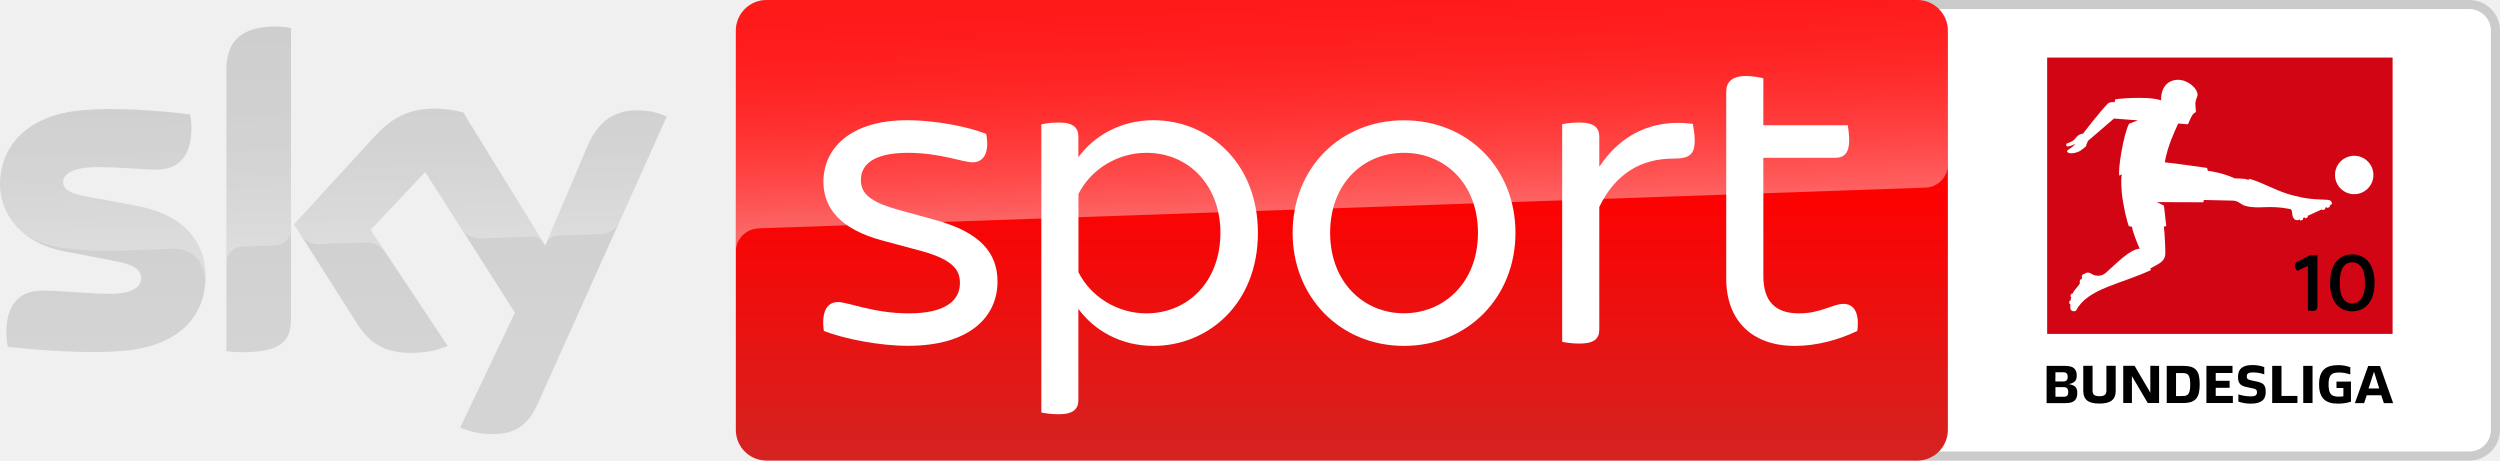
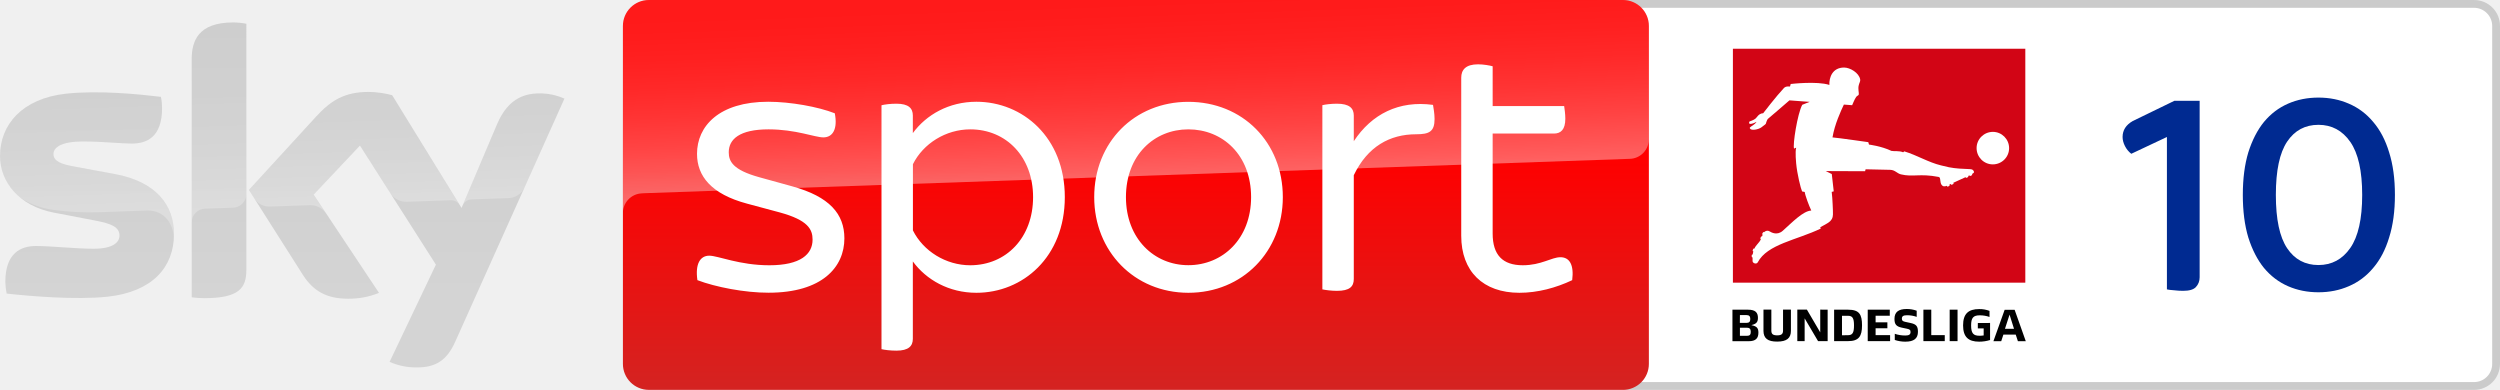
- <svg xmlns="http://www.w3.org/2000/svg" width="800" height="147.38" version="1.1">
-   <g>
-     <path d="m790.18 0h-177.77c-5.424 0-9.816 4.392-9.816 9.816v127.75c0 5.424 4.392 9.816 9.816 9.816h177.77c5.424 0 9.816-4.392 9.816-9.816v-127.75c0.029-5.424-4.363-9.816-9.816-9.816m0 2.948c3.803 0 6.868 3.095 6.868 6.868v127.75a6.856 6.856 0 0 1-6.868 6.868h-177.77c-3.773 0-6.868-3.066-6.868-6.868v-127.75c0-3.773 3.095-6.868 6.868-6.868h177.77" fill="#cbcbcb" />
-     <path d="m790.18 2.948c3.803 0 6.868 3.095 6.868 6.868v127.75a6.856 6.856 0 0 1-6.868 6.868h-177.77c-3.773 0-6.868-3.066-6.868-6.868v-127.75c0-3.773 3.095-6.868 6.868-6.868h177.77" fill="#fff" />
-     <path d="m642.89 6.131h134.83v135.09h-134.83z" fill="#fff" />
-     <path d="m664.73 125.75c0 2.122-1.002 3.242-3.655 3.242h-6.161v-11.909h5.925c2.771 0 3.714 1.091 3.714 3.095 0 1.533-0.59 2.24-2.211 2.653l-0.295 0.088 0.265 0.059c1.828 0.413 2.417 1.091 2.417 2.771zm-7.016-3.685h2.506c1.002 0 1.444-0.442 1.444-1.444 0-1.032-0.413-1.503-1.444-1.503h-2.476zm4.127 3.39c0-1.091-0.442-1.562-1.444-1.562h-2.653v3.066h2.653c1.061 0 1.444-0.442 1.444-1.503zm4.805-0.354v-8.047h2.977v7.929c0 1.297 0.59 1.798 2.211 1.798 1.592 0 2.211-0.501 2.211-1.798v-7.929h2.977v8.018c0 2.8-1.621 4.068-5.158 4.068-3.596 0.029-5.188-1.238-5.217-4.038zm24.259-8.018v11.879h-3.626l-5.07-8.607v8.607h-2.771v-11.909h3.626l5.04 8.607v-8.607zm2.447 0h5.306c4.156 0 5.247 1.71 5.247 5.925 0 4.127-1.208 5.954-5.247 5.954h-5.306zm5.217 9.639c1.739 0 2.299-0.914 2.299-3.685 0-2.771-0.56-3.655-2.299-3.655h-2.24v7.369zm7.517-9.639h8.312v2.27h-5.365v2.506h4.451v2.24h-4.451v2.594h5.483v2.27h-8.46v-11.879zm10.199 11.437v-2.329c1.268 0.442 2.623 0.648 3.979 0.648s1.975-0.354 1.975-1.297c0-0.796-0.265-1.032-1.356-1.268l-1.975-0.413c-2.063-0.442-2.741-1.268-2.741-3.301 0-2.594 1.533-3.744 4.628-3.744 1.297 0 2.564 0.206 3.773 0.648v2.329c-1.15-0.413-2.388-0.619-3.626-0.619-1.474 0-1.975 0.383-1.975 1.297 0 0.766 0.354 1.002 1.297 1.208l1.916 0.413c2.24 0.472 2.859 1.238 2.859 3.36 0 2.535-1.562 3.714-4.775 3.714-1.327 0-2.682-0.206-3.979-0.648zm10.818-11.437h2.977v9.609h5.099v2.27h-8.077zm9.934 0h2.977v11.879h-2.977zm15.269 5.011v6.455c-1.327 0.413-2.712 0.619-4.127 0.619-4.127 0-6.072-1.828-6.072-6.161s1.946-6.161 6.072-6.161c1.327-0.029 2.653 0.206 3.92 0.678v2.299c-1.179-0.413-2.417-0.619-3.685-0.619-2.506 0-3.272 1.002-3.272 3.832 0 2.948 0.825 3.891 3.183 3.891 0.531 0 1.032-0.029 1.562-0.118v-2.653h-2.211v-2.034zm9.698 4.392h-4.657l-0.825 2.506h-2.948l4.245-11.879h3.773l4.215 11.879h-2.977zm-2.329-7.546-1.739 5.365h3.419z" />
-     <path d="m655.09 18.423h110.54v88.43h-110.54z" fill="#d20515" />
-     <path d="m746.23 64.996c0.059 0.206-0.147 0.383-0.531 0.648l-0.236 0.147 0.088 0.147c0.059 0.118-0.029 0.265-0.206 0.354l-0.354 0.177c-0.177 0.088-0.354 0.059-0.413-0.029l-0.088-0.147-0.472 0.236 0.059 0.147c0.059 0.118-0.059 0.265-0.206 0.324l-0.354 0.177c-0.177 0.088-0.354 0.059-0.413-0.059l-0.059-0.147c-1.415 0.678-3.007 1.385-4.628 2.122l0.088 0.206c0.059 0.118-0.059 0.265-0.206 0.324l-0.383 0.177c-0.177 0.088-0.354 0.059-0.383-0.059l-0.088-0.206-0.531 0.265 0.088 0.206c0.059 0.118-0.059 0.265-0.206 0.324l-0.354 0.177c-0.177 0.088-0.354 0.059-0.413-0.059l-0.088-0.206c-0.737 0.295-1.562 0.442-2.152-0.678-0.265-0.501-0.265-1.68-0.472-2.299-0.088-0.206-0.265-0.354-0.472-0.383-7.192-1.385-9.639 0.147-14.267-0.973-1.444-0.354-2.24-1.68-4.038-1.71l-9.285-0.206-0.206 0.737-14.856-0.059 2.27 1.12 0.737 6.544s-0.59 0.177-0.766 0.206c0.147 1.297 0.295 3.066 0.354 4.657 0.059 1.444 0.147 2.918 0.118 3.861 0 0.619-0.147 1.238-0.442 1.769-0.295 0.472-0.648 0.884-1.12 1.208-0.147 0.088-0.707 0.501-1.385 0.855-0.648 0.383-1.474 0.796-1.857 1.002 0.059 0.177 0.118 0.354 0.206 0.501-9.02 4.363-20.221 5.866-23.847 12.793-0.442 0.796-1.887 0.383-1.946-0.472v-1.415h-0.118c-0.118 0-0.206-0.147-0.206-0.354v-0.413c0-0.177 0.118-0.324 0.236-0.324h0.147c0.059-0.413 0.118-0.796 0.236-1.179l-0.147-0.059c-0.118-0.029-0.147-0.206-0.088-0.383l0.147-0.383c0.059-0.177 0.206-0.295 0.324-0.265l0.147 0.059c0.648-1.503 1.887-2.181 2.476-3.596l-0.088-0.029c-0.118-0.029-0.147-0.206-0.088-0.383l0.147-0.383c0.059-0.177 0.206-0.295 0.324-0.236l0.088 0.029c0.088-0.206 0.177-0.442 0.295-0.648l-0.118-0.088c-0.118-0.059-0.118-0.236 0-0.413l0.206-0.354c0.088-0.147 0.265-0.236 0.354-0.177l0.059 0.029h0.059c0.029 0 0.029 0 0.059-0.029l0.177-0.177c0.56-0.413 1.326-0.442 1.916-0.029 0.56 0.354 2.8 1.621 4.923-0.324 3.537-3.154 7.635-7.458 10.73-7.605-0.855-1.798-2.299-5.601-2.476-7.016l-1.002-0.206c-0.531-1.179-1.857-6.544-2.24-10.612 0 0-0.442-4.363 0-5.895-0.236-0.029-0.678 0.324-0.796 0.324-0.56-1.385 1.268-13.147 3.095-16.566l2.8-1.12c-0.295-0.029-2.299-0.118-7.635-0.56-2.977 2.653-6.426 5.483-8.165 7.016-0.295 0.206-0.796 1.887-0.796 1.887s-0.855 0.766-1.68 1.327c-1.061 0.766-3.714 1.327-4.274 0.442-0.118-0.206-0.118-0.324 0-0.442 0.413-0.442 1.946-1.15 2.476-2.122-0.855 0.442-1.769 0.855-2.506 0.796-0.324 0-0.472-0.796-0.059-0.943 1.12-0.472 2.004-0.678 2.653-1.592s1.415-1.474 2.417-1.503c0 0 4.952-6.455 7.841-9.521 0.796-0.855 2.299-0.56 2.299-0.56l0.265-0.973s9.963-1.179 14.62 0.354c-0.118-2.83 1.15-6.573 5.571-6.573 2.27 0 5.601 2.004 6.072 4.451 0.147 0.737-0.295 1.238-0.531 2.211-0.383 1.444 0.147 3.036 0 3.537-0.118 0.413-0.59 0.383-1.002 0.943-0.354 0.56-0.648 1.12-0.914 1.739l-0.59 1.356-3.124-0.236c-1.15 2.447-3.478 7.458-4.304 12.41 2.447 0.206 13.53 1.798 13.53 1.798l0.265 0.914s4.657 0.56 8.489 2.388c0.855 0.206 3.007-0.118 4.421 0.531 0.088-0.059 0.324-0.295 0.442-0.354 4.982 1.533 9.108 4.156 13.884 5.306l3.007 0.707c1.268 0.236 2.564 0.413 3.861 0.501 1.533 0.118 2.388 0.088 3.508 0.177 0.796 0.059 1.769-0.088 2.093 1.091m7.133-15.151c-3.39 0-6.161 2.741-6.161 6.131s2.741 6.161 6.131 6.161 6.161-2.741 6.161-6.131c0-3.419-2.771-6.161-6.131-6.161z" fill="#fff" />
-   </g>
-   <linearGradient id="A" x1="1456.7" x2="1456.7" y2="500" gradientTransform="scale(.29477)" gradientUnits="userSpaceOnUse">
+ <svg xmlns="http://www.w3.org/2000/svg" width="800" height="124.76" version="1.1">
+   <linearGradient id="A" x1="1456.7" x2="1456.7" y2="500" gradientTransform="matrix(.24952 0 0 .24952 .0072311 .00062541)" gradientUnits="userSpaceOnUse">
    <stop stop-color="red" offset=".4" />
    <stop stop-color="#d42321" offset="1" />
  </linearGradient>
-   <path d="m245.28 0h368.22c5.424 0 9.816 4.392 9.816 9.816v127.75c0 5.424-4.392 9.816-9.816 9.816h-368.22c-5.424 0-9.816-4.392-9.816-9.816v-127.75c0-5.424 4.392-9.816 9.816-9.816z" fill="url(#A)" />
-   <linearGradient id="B" x1="1459.5" x2="1450.8" y1="233.73" y2="-15.325" gradientTransform="scale(.29477)" gradientUnits="userSpaceOnUse">
+   <linearGradient id="B" x1="1459.5" x2="1450.8" y1="233.73" y2="-15.325" gradientTransform="matrix(.24952 0 0 .24952 .0072311 .00062541)" gradientUnits="userSpaceOnUse">
    <stop stop-color="#fff" offset="0" />
    <stop stop-color="#fff" stop-opacity=".835" offset=".12" />
    <stop stop-color="#fff" stop-opacity=".658" offset=".269" />
    <stop stop-color="#fff" stop-opacity=".511" offset=".42" />
    <stop stop-color="#fff" stop-opacity=".397" offset=".568" />
    <stop stop-color="#fff" stop-opacity=".315" offset=".716" />
    <stop stop-color="#fff" stop-opacity=".266" offset=".86" />
    <stop stop-color="#fff" stop-opacity=".25" offset="1" />
  </linearGradient>
-   <path d="m242.53 73.102 0.943-0.059 372.5-12.999c4.097-0.029 7.369-3.39 7.34-7.458v-42.771c0-5.424-4.392-9.816-9.816-9.816h-368.22c-5.424 0-9.816 4.392-9.816 9.816v70.951c-0.118-4.038 3.036-7.458 7.074-7.664z" fill="url(#B)" opacity=".4" />
-   <linearGradient id="C" x1="361.92" x2="361.92" y1="28.806" y2="471.22" gradientTransform="scale(.29477)" gradientUnits="userSpaceOnUse">
+   <linearGradient id="C" x1="361.92" x2="361.92" y1="28.806" y2="471.22" gradientTransform="matrix(.24952 0 0 .24952 .0072311 .00062541)" gradientUnits="userSpaceOnUse">
    <stop stop-color="#cbcbcb" offset="0" />
    <stop stop-color="#d4d4d4" offset=".8" />
  </linearGradient>
-   <path d="m147.27 136.8c3.095 1.356 6.426 2.093 9.786 2.093 7.693 0.177 11.909-2.771 15.004-9.668l41.297-91.938c-2.682-1.208-5.601-1.887-8.548-1.975-5.335-0.118-12.469 0.973-16.979 11.82l-13.353 31.481-26.234-42.623c-2.889-0.766-5.866-1.179-8.843-1.238-9.285 0-14.444 3.39-19.808 9.226l-25.497 27.826 20.486 32.248c3.803 5.866 8.784 8.873 16.89 8.873 4.038 0.059 8.047-0.678 11.791-2.211l-24.702-37.141 17.509-18.541 28.71 45.011zm-54.149-34.753c0 6.78-2.653 10.671-15.917 10.671-1.592 0-3.183-0.118-4.746-0.324v-89.934c0-6.839 2.329-13.972 15.682-13.972 1.68 0 3.36 0.177 4.982 0.501zm-27.354-13.589c0 12.675-8.283 21.872-25.085 23.699-12.174 1.297-29.801-0.236-38.172-1.179-0.295-1.444-0.472-2.918-0.501-4.421 0-11.024 5.954-13.559 11.555-13.559 5.836 0 15.004 1.032 21.813 1.032 7.517 0 9.786-2.535 9.786-4.982 0-3.154-3.007-4.481-8.843-5.601l-15.976-3.066c-13.265-2.535-20.339-11.702-20.339-21.43 0-11.82 8.371-21.695 24.849-23.522 12.469-1.356 27.649 0.177 35.962 1.179 0.295 1.385 0.442 2.8 0.442 4.245 0 11.024-5.836 13.412-11.437 13.412-4.304 0-10.995-0.796-18.629-0.796-7.752 0-10.995 2.152-10.995 4.746 0 2.771 3.066 3.891 7.929 4.746l15.239 2.83c15.652 2.859 22.402 11.761 22.402 22.668z" fill="url(#C)" />
-   <linearGradient id="D" x1="365.45" x2="359.6" y1="263.25" y2="95.751" gradientTransform="scale(.29477)" gradientUnits="userSpaceOnUse">
+   <linearGradient id="D" x1="365.45" x2="359.6" y1="263.25" y2="95.751" gradientTransform="matrix(.24952 0 0 .24952 .0072311 .00062541)" gradientUnits="userSpaceOnUse">
    <stop stop-color="#fff" offset="0" />
    <stop stop-color="#fff" stop-opacity=".835" offset=".12" />
    <stop stop-color="#fff" stop-opacity=".658" offset=".269" />
    <stop stop-color="#fff" stop-opacity=".511" offset=".42" />
    <stop stop-color="#fff" stop-opacity=".397" offset=".568" />
    <stop stop-color="#fff" stop-opacity=".315" offset=".716" />
    <stop stop-color="#fff" stop-opacity=".266" offset=".86" />
    <stop stop-color="#fff" stop-opacity=".25" offset="1" />
  </linearGradient>
  <g>
-     <path d="m213.38 37.288-15.122 33.662c-1.179 2.417-3.626 3.95-6.308 3.95l-13.795 0.472c-1.503 0.088-2.83 1.091-3.36 2.506v-0.029l13.029-30.715c4.539-10.847 11.673-11.938 16.979-11.82 2.977 0.088 5.866 0.766 8.578 1.975zm-39.617 40.236-25.527-41.503c-2.889-0.766-5.866-1.179-8.843-1.238-9.285 0-14.444 3.39-19.808 9.226l-25.497 27.826 2.034 3.213c1.327 2.004 3.626 3.154 6.043 3.036l14.532-0.501a7.272 7.272 0 0 1 6.426 2.889l-4.569-6.868 17.509-18.541 11.761 18.423c1.444 1.828 3.685 2.859 6.013 2.8l16.713-0.59c1.297 0 2.535 0.707 3.213 1.828zm-85.63-69.005c-13.353 0-15.682 7.133-15.682 13.972v61.606c0-2.83 2.27-5.129 5.099-5.217l10.346-0.354c2.889 0 5.247-2.358 5.247-5.247v-64.259c-1.68-0.354-3.331-0.531-5.011-0.501zm-44.746 57.244-15.239-2.83c-4.864-0.855-7.929-1.975-7.929-4.746 0-2.594 3.242-4.746 10.995-4.746 7.635 0 14.326 0.796 18.629 0.796 5.601 0 11.437-2.388 11.437-13.412 0-1.415-0.147-2.859-0.442-4.245-8.312-1.032-23.493-2.535-35.962-1.179-16.507 1.828-24.878 11.732-24.878 23.522 0.029 6.308 3.007 12.262 8.047 16.065 3.714 2.299 7.9 3.803 12.233 4.363 5.66 0.766 11.349 1.061 17.038 0.884l18.187-0.648c6.809-0.236 10.523 5.571 10.14 11.408 0-0.088 0-0.147 0.029-0.236v-0.059c0.059-0.766 0.088-1.533 0.088-2.299 0-10.847-6.75-19.749-22.373-22.638z" fill="url(#D)" opacity=".25" />
-     <path d="m263.64 105.91c-0.884-6.072 1.002-9.256 4.481-9.256 3.301 0 11.408 3.626 22.697 3.626 11.879 0 16.36-4.215 16.36-9.698 0-3.891-1.739-7.369-12.439-10.287l-12.292-3.301c-13.589-3.626-18.954-10.435-18.954-18.836 0-10.405 8.254-19.69 26.912-19.69 8.401 0 18.836 1.887 25.173 4.363 1.15 5.925-0.737 9.108-4.333 9.108-3.183 0-10.405-3.036-20.693-3.036-10.995 0-15.063 3.744-15.063 8.666 0 3.449 1.592 6.662 11.437 9.403l12.587 3.478c14.06 3.891 19.69 10.405 19.69 19.661 0 10.877-8.401 20.545-28.651 20.545-8.961 0.029-20.133-2.152-26.912-4.746m138.89-31.393c0 22.697-15.917 36.168-33.427 36.168-10.405 0-18.954-4.923-24.024-11.85v29.241c0 2.741-1.592 4.481-6.22 4.481-2.329 0-4.481-0.295-5.63-0.56v-92.203c1.15-0.295 3.301-0.59 5.63-0.59 4.628 0 6.22 1.739 6.22 4.481v6.632c5.07-6.927 13.618-11.85 24.024-11.85 17.509 0 33.427 13.471 33.427 36.05m-11.997 0c0-15.181-10.111-25.615-23.729-25.615-9.256 0-17.804 5.365-21.695 13.176v25.026c3.891 7.811 12.439 13.176 21.695 13.176 13.589-0.029 23.729-10.435 23.729-25.763m23.11 0c0-20.693 15.181-36.021 35.578-36.021 20.545 0 35.726 15.328 35.726 36.021 0 20.545-15.181 36.168-35.726 36.168-20.398-0.029-35.578-15.652-35.578-36.168m59.307 0c0-15.917-10.73-25.615-23.729-25.615-12.852 0-23.581 9.698-23.581 25.615 0 15.77 10.73 25.733 23.581 25.733 12.999 0 23.729-9.963 23.729-25.733m69.359-29.536c0 4.775-2.004 5.777-6.957 5.777-9.963 0-18.364 4.628-23.581 15.475v39.234c0 2.889-1.592 4.481-6.367 4.481-2.034 0-4.363-0.295-5.512-0.56v-69.624c1.15-0.295 3.449-0.56 5.512-0.56 4.746 0 6.367 1.739 6.367 4.481v9.698c6.78-10.287 17.067-15.475 29.948-13.736 0.147 1.002 0.59 3.183 0.59 5.335m52.027 60.929c-6.072 2.889-13.029 4.775-19.956 4.775-13.736 0-21.99-8.106-21.99-21.548v-59.749c0-3.036 1.739-5.07 6.367-5.07 2.004 0 4.333 0.413 5.512 0.737v15.033h27.03c0.147 1.002 0.442 3.036 0.442 4.775 0 4.186-1.739 5.63-4.333 5.63h-23.139v37.789c0 8.077 3.744 11.997 11.408 11.997 6.957 0 10.847-3.036 14.178-3.036 3.478-0.029 5.217 2.859 4.481 8.666" fill="#fff" />
-     <path d="m740.04 99.484q-0.434 0-0.868-0.054-0.434-0.027-0.651-0.081v-14.264l-3.336 1.573q-0.38-0.298-0.597-0.732-0.217-0.434-0.217-0.841 0-0.949 0.949-1.492l3.905-1.898h2.359v16.515q0 0.542-0.353 0.922-0.325 0.353-1.193 0.353zm12.664 0.136q-1.546 0-2.848-0.569-1.302-0.569-2.251-1.708-0.922-1.139-1.464-2.848-0.515-1.708-0.515-3.986 0-2.278 0.515-3.986 0.542-1.708 1.464-2.848 0.949-1.139 2.251-1.708 1.302-0.569 2.848-0.569t2.848 0.569q1.329 0.569 2.278 1.708 0.976 1.139 1.492 2.848 0.542 1.708 0.542 3.986 0 2.278-0.542 3.986-0.515 1.708-1.492 2.848-0.949 1.139-2.278 1.708-1.302 0.569-2.848 0.569zm0-2.549q1.871 0 2.983-1.6 1.112-1.6 1.112-4.963 0-3.363-1.112-4.963-1.112-1.6-2.983-1.6-1.871 0-2.929 1.573-1.058 1.573-1.058 4.99 0 3.417 1.058 4.99 1.058 1.573 2.929 1.573z" />
+     <path d="m519.33 6.2541e-4v124.76h272.36c4.591 0 8.308-3.717 8.308-8.308v-108.14c0.025-4.591-3.692-8.31-8.308-8.31z" fill="#cbcbcb" />
+     <path d="m519.33 2.495v119.77h272.36c3.212 5e-3 5.818-2.6 5.813-5.813v-108.14c0-3.194-2.594-5.815-5.813-5.815z" fill="#fff" />
+     <path d="m562.69 106.44c0 1.796-0.848 2.745-3.094 2.745h-5.215v-10.081h5.015c2.345 0 3.144 0.923 3.144 2.62 0 1.298-0.499 1.896-1.871 2.246l-0.25 0.075 0.225 0.05c1.547 0.349 2.046 0.923 2.046 2.345zm-5.939-3.119h2.121c0.848 0 1.223-0.374 1.223-1.223 0-0.873-0.349-1.273-1.223-1.273h-2.096zm3.493 2.869c0-0.923-0.374-1.323-1.223-1.323h-2.246v2.595h2.246c0.898 0 1.223-0.374 1.223-1.273zm4.067-0.299v-6.812h2.52v6.712c0 1.098 0.499 1.522 1.871 1.522 1.347 0 1.871-0.424 1.871-1.522v-6.712h2.52v6.787c0 2.37-1.372 3.443-4.367 3.443-3.044 0.025-4.391-1.048-4.417-3.418zm20.535-6.787v10.055h-3.069l-4.292-7.286v7.286h-2.345v-10.081h3.069l4.267 7.286v-7.286zm2.071 0h4.491c3.518 0 4.441 1.447 4.441 5.015 0 3.493-1.023 5.04-4.441 5.04h-4.491zm4.417 8.159c1.472 0 1.946-0.773 1.946-3.119 0-2.345-0.474-3.094-1.946-3.094h-1.896v6.238zm6.363-8.159h7.036v1.921h-4.541v2.121h3.768v1.896h-3.768v2.196h4.641v1.921h-7.161v-10.055zm8.633 9.681v-1.971c1.073 0.374 2.221 0.549 3.369 0.549s1.672-0.299 1.672-1.098c0-0.674-0.225-0.873-1.148-1.073l-1.672-0.349c-1.747-0.374-2.321-1.073-2.321-2.795 0-2.196 1.298-3.169 3.917-3.169 1.098 0 2.171 0.175 3.194 0.549v1.971c-0.973-0.349-2.021-0.524-3.069-0.524-1.248 0-1.672 0.324-1.672 1.098 0 0.649 0.299 0.848 1.098 1.023l1.622 0.349c1.896 0.399 2.42 1.048 2.42 2.845 0 2.146-1.323 3.144-4.042 3.144-1.123 0-2.271-0.175-3.369-0.549zm9.157-9.681h2.52v8.134h4.317v1.921h-6.837zm8.409 0h2.52v10.055h-2.52zm12.925 4.242v5.465c-1.123 0.349-2.296 0.524-3.493 0.524-3.493 0-5.14-1.547-5.14-5.215 0-3.668 1.647-5.215 5.14-5.215 1.123-0.025 2.246 0.175 3.318 0.574v1.946c-0.998-0.349-2.046-0.524-3.119-0.524-2.121 0-2.77 0.848-2.77 3.244 0 2.495 0.699 3.294 2.695 3.294 0.449 0 0.873-0.025 1.323-0.1v-2.246h-1.871v-1.722zm8.209 3.718h-3.942l-0.699 2.121h-2.495l3.593-10.055h3.194l3.568 10.055h-2.52zm-1.971-6.388-1.472 4.541h2.894z" />
+     <path d="m554.53 15.596h93.571v74.856h-93.571z" fill="#d20515" />
+     <path d="m631.68 55.019c0.05 0.175-0.125 0.324-0.449 0.549l-0.2 0.125 0.075 0.125c0.05 0.1-0.025 0.225-0.175 0.299l-0.299 0.15c-0.15 0.075-0.299 0.05-0.349-0.025l-0.075-0.125-0.399 0.2 0.05 0.125c0.05 0.1-0.05 0.225-0.175 0.274l-0.299 0.15c-0.15 0.075-0.299 0.05-0.349-0.05l-0.05-0.125c-1.198 0.574-2.545 1.173-3.917 1.796l0.075 0.175c0.05 0.1-0.05 0.225-0.175 0.274l-0.324 0.15c-0.15 0.075-0.299 0.05-0.324-0.05l-0.075-0.175-0.449 0.225 0.075 0.175c0.05 0.1-0.05 0.225-0.175 0.274l-0.299 0.15c-0.15 0.075-0.299 0.05-0.349-0.05l-0.075-0.175c-0.624 0.25-1.323 0.374-1.821-0.574-0.225-0.424-0.225-1.422-0.399-1.946-0.075-0.175-0.225-0.299-0.399-0.324-6.088-1.173-8.159 0.125-12.077-0.823-1.223-0.299-1.896-1.422-3.418-1.447l-7.86-0.175-0.175 0.624-12.575-0.05 1.921 0.948 0.624 5.539s-0.499 0.15-0.649 0.175c0.125 1.098 0.249 2.595 0.299 3.942 0.05 1.223 0.125 2.47 0.1 3.269 0 0.524-0.125 1.048-0.374 1.497-0.249 0.399-0.549 0.749-0.948 1.023-0.125 0.075-0.599 0.424-1.173 0.724-0.549 0.324-1.248 0.674-1.572 0.848 0.05 0.15 0.1 0.299 0.175 0.424-7.635 3.693-17.117 4.965-20.186 10.829-0.374 0.674-1.597 0.324-1.647-0.399v-1.198h-0.1c-0.1 0-0.175-0.125-0.175-0.299v-0.349c0-0.15 0.1-0.274 0.2-0.274h0.125c0.05-0.349 0.1-0.674 0.2-0.998l-0.125-0.05c-0.1-0.025-0.125-0.175-0.075-0.324l0.125-0.324c0.05-0.15 0.175-0.25 0.274-0.225l0.125 0.05c0.549-1.272 1.597-1.846 2.096-3.044l-0.075-0.025c-0.1-0.025-0.125-0.175-0.075-0.324l0.125-0.324c0.05-0.15 0.175-0.25 0.274-0.2l0.075 0.025c0.075-0.175 0.15-0.374 0.25-0.549l-0.1-0.075c-0.1-0.05-0.1-0.2 0-0.349l0.175-0.299c0.075-0.125 0.225-0.2 0.299-0.15l0.05 0.025h0.05c0.025 0 0.025 0 0.05-0.025l0.15-0.15c0.474-0.349 1.123-0.374 1.622-0.025 0.474 0.299 2.37 1.372 4.167-0.274 2.994-2.67 6.463-6.313 9.083-6.438-0.724-1.522-1.946-4.741-2.096-5.939l-0.848-0.175c-0.449-0.998-1.572-5.539-1.896-8.983 0 0-0.374-3.693 0-4.99-0.2-0.025-0.574 0.274-0.674 0.274-0.474-1.173 1.073-11.129 2.62-14.023l2.37-0.948c-0.25-0.025-1.946-0.1-6.463-0.474-2.52 2.246-5.439 4.641-6.912 5.939-0.25 0.175-0.674 1.597-0.674 1.597s-0.724 0.649-1.422 1.123c-0.898 0.649-3.144 1.123-3.618 0.374-0.1-0.175-0.1-0.274 0-0.374 0.349-0.374 1.647-0.973 2.096-1.796-0.724 0.374-1.497 0.724-2.121 0.674-0.274 0-0.399-0.674-0.05-0.798 0.948-0.399 1.697-0.574 2.246-1.347 0.549-0.773 1.198-1.248 2.046-1.272 0 0 4.192-5.464 6.637-8.059 0.674-0.724 1.946-0.474 1.946-0.474l0.225-0.823s8.434-0.998 12.376 0.299c-0.1-2.395 0.973-5.564 4.716-5.564 1.921 0 4.741 1.697 5.14 3.768 0.125 0.624-0.25 1.048-0.449 1.871-0.324 1.223 0.125 2.57 0 2.994-0.1 0.349-0.499 0.324-0.848 0.798-0.299 0.474-0.549 0.948-0.773 1.472l-0.499 1.148-2.645-0.2c-0.973 2.071-2.944 6.313-3.643 10.504 2.071 0.175 11.453 1.522 11.453 1.522l0.225 0.774s3.942 0.474 7.186 2.021c0.724 0.175 2.545-0.1 3.743 0.449 0.075-0.05 0.274-0.25 0.374-0.299 4.217 1.298 7.71 3.518 11.753 4.491l2.545 0.599c1.073 0.2 2.171 0.349 3.269 0.424 1.298 0.1 2.021 0.075 2.969 0.15 0.674 0.05 1.497-0.075 1.772 0.923m6.038-12.825c-2.869 0-5.215 2.32-5.215 5.19s2.321 5.215 5.19 5.215c2.869 0 5.215-2.32 5.215-5.19 0-2.894-2.345-5.215-5.19-5.215z" fill="#fff" />
+     <path d="m207.64 6.2541e-4h311.69c4.591 0 8.309 3.718 8.309 8.309v108.14c0 4.591-3.718 8.309-8.309 8.309h-311.69c-4.591 0-8.309-3.718-8.309-8.309v-108.14c0-4.591 3.718-8.309 8.309-8.309z" fill="url(#A)" />
+     <path d="m205.3 61.88 0.798-0.05 315.32-11.003c3.468-0.025 6.238-2.869 6.213-6.313v-36.205c0-4.591-3.718-8.309-8.309-8.309h-311.69c-4.591 0-8.309 3.718-8.309 8.309v60.06c-0.1-3.418 2.57-6.313 5.989-6.488z" fill="url(#B)" opacity=".4" />
+     <path d="m124.67 115.8c2.62 1.148 5.44 1.772 8.284 1.772 6.512 0.15 10.081-2.345 12.701-8.184l34.957-77.825c-2.271-1.023-4.741-1.597-7.236-1.672-4.516-0.1-10.555 0.823-14.373 10.005l-11.303 26.648-22.207-36.08c-2.445-0.649-4.965-0.998-7.486-1.048-7.86 0-12.227 2.869-16.767 7.81l-21.583 23.554 17.341 27.298c3.219 4.965 7.436 7.511 14.298 7.511 3.418 0.05 6.812-0.574 9.981-1.871l-20.91-31.439 14.821-15.695 24.302 38.101zm-45.837-29.418c0 5.739-2.246 9.033-13.474 9.033-1.347 0-2.695-0.1-4.017-0.274v-76.129c0-5.789 1.971-11.827 13.275-11.827 1.422 0 2.845 0.15 4.217 0.424zm-23.155-11.503c0 10.73-7.012 18.514-21.234 20.061-10.305 1.098-25.226-0.2-32.312-0.998-0.25-1.223-0.399-2.47-0.424-3.743 0-9.332 5.04-11.477 9.781-11.477 4.941 0 12.701 0.873 18.464 0.873 6.363 0 8.284-2.146 8.284-4.217 0-2.67-2.545-3.793-7.486-4.741l-13.523-2.595c-11.228-2.146-17.217-9.906-17.217-18.14 0-10.005 7.086-18.364 21.035-19.911 10.555-1.148 23.405 0.15 30.441 0.998 0.25 1.173 0.374 2.37 0.374 3.593 0 9.332-4.941 11.353-9.681 11.353-3.643 0-9.307-0.674-15.769-0.674-6.562 0-9.307 1.821-9.307 4.017 0 2.345 2.595 3.294 6.712 4.017l12.899 2.395c13.249 2.42 18.963 9.956 18.963 19.188z" fill="url(#C)" />
+     <path d="m180.63 31.564-12.801 28.495c-0.998 2.046-3.069 3.344-5.34 3.344l-11.678 0.399c-1.273 0.075-2.395 0.923-2.845 2.121v-0.025l11.029-26c3.842-9.182 9.881-10.105 14.373-10.005 2.52 0.075 4.965 0.649 7.261 1.672zm-33.535 34.059-21.608-35.132c-2.445-0.649-4.965-0.998-7.486-1.048-7.86 0-12.227 2.869-16.767 7.81l-21.583 23.554 1.722 2.72c1.123 1.697 3.069 2.67 5.115 2.57l12.301-0.424a6.156 6.156 0 0 1 5.44 2.445l-3.868-5.814 14.821-15.695 9.956 15.595c1.223 1.547 3.119 2.42 5.09 2.37l14.148-0.499c1.098 0 2.146 0.599 2.72 1.547zm-72.486-58.413c-11.303 0-13.275 6.038-13.275 11.827v52.149c0-2.395 1.921-4.342 4.317-4.417l8.758-0.299c2.445 0 4.441-1.996 4.441-4.441v-54.395c-1.422-0.299-2.82-0.449-4.242-0.424zm-37.877 48.457-12.899-2.395c-4.117-0.724-6.712-1.672-6.712-4.017 0-2.196 2.745-4.017 9.307-4.017 6.463 0 12.127 0.674 15.769 0.674 4.741 0 9.681-2.021 9.681-11.353 0-1.198-0.125-2.42-0.374-3.593-7.037-0.873-19.886-2.146-30.441-0.998-13.973 1.547-21.059 9.931-21.059 19.911 0.025 5.34 2.545 10.38 6.812 13.598 3.144 1.946 6.687 3.219 10.355 3.693 4.791 0.649 9.607 0.898 14.422 0.749l15.395-0.549c5.764-0.2 8.908 4.716 8.584 9.657 0-0.075 0-0.125 0.025-0.2v-0.05c0.05-0.649 0.075-1.298 0.075-1.946 0-9.182-5.714-16.717-18.938-19.163z" fill="url(#D)" opacity=".25" />
+     <path d="m223.17 89.652c-0.749-5.14 0.848-7.835 3.793-7.835 2.795 0 9.657 3.069 19.213 3.069 10.055 0 13.848-3.568 13.848-8.209 0-3.294-1.472-6.238-10.529-8.708l-10.405-2.795c-11.503-3.069-16.045-8.833-16.045-15.945 0-8.808 6.987-16.668 22.781-16.668 7.111 0 15.945 1.597 21.308 3.693 0.973 5.015-0.624 7.71-3.668 7.71-2.695 0-8.808-2.57-17.516-2.57-9.307 0-12.75 3.169-12.75 7.336 0 2.919 1.347 5.639 9.681 7.96l10.655 2.944c11.902 3.294 16.668 8.808 16.668 16.643 0 9.207-7.111 17.391-24.253 17.391-7.585 0.025-17.042-1.821-22.781-4.017m117.57-26.574c0 19.213-13.474 30.616-28.295 30.616-8.808 0-16.045-4.167-20.336-10.031v24.752c0 2.321-1.347 3.793-5.265 3.793-1.971 0-3.793-0.25-4.766-0.474v-78.049c0.973-0.25 2.795-0.499 4.766-0.499 3.917 0 5.265 1.472 5.265 3.793v5.614c4.292-5.864 11.528-10.031 20.336-10.031 14.821 0 28.295 11.403 28.295 30.516m-10.155 0c0-12.851-8.559-21.682-20.087-21.682-7.835 0-15.071 4.541-18.364 11.153v21.184c3.294 6.612 10.529 11.153 18.364 11.153 11.503-0.025 20.087-8.833 20.087-21.808m19.562 0c0-17.516 12.851-30.491 30.116-30.491 17.391 0 30.242 12.975 30.242 30.491 0 17.391-12.851 30.616-30.242 30.616-17.266-0.025-30.116-13.249-30.116-30.616m50.203 0c0-13.474-9.083-21.682-20.087-21.682-10.879 0-19.961 8.209-19.961 21.682 0 13.349 9.083 21.782 19.961 21.782 11.003 0 20.087-8.434 20.087-21.782m58.712-25.002c0 4.042-1.697 4.891-5.889 4.891-8.434 0-15.545 3.917-19.961 13.1v33.211c0 2.445-1.347 3.793-5.39 3.793-1.722 0-3.693-0.25-4.666-0.474v-58.937c0.973-0.25 2.919-0.474 4.666-0.474 4.017 0 5.39 1.472 5.39 3.793v8.209c5.739-8.708 14.447-13.1 25.35-11.627 0.125 0.848 0.499 2.695 0.499 4.516m44.04 51.575c-5.14 2.445-11.029 4.042-16.893 4.042-11.627 0-18.614-6.862-18.614-18.24v-50.577c0-2.57 1.472-4.292 5.39-4.292 1.697 0 3.668 0.349 4.666 0.624v12.725h22.88c0.125 0.848 0.374 2.57 0.374 4.042 0 3.543-1.472 4.766-3.668 4.766h-19.587v31.987c0 6.837 3.169 10.155 9.657 10.155 5.889 0 9.182-2.57 12.002-2.57 2.944-0.025 4.417 2.42 3.793 7.336" fill="#fff" />
+     <path d="m741.9 31.227c-3.523 0-6.767 0.65-9.734 1.948-2.967 1.298-5.532 3.244-7.696 5.84-2.102 2.596-3.771 5.84-5.007 9.734-1.174 3.894-1.761 8.436-1.761 13.628 0 5.192 0.587 9.736 1.761 13.63 1.236 3.894 2.905 7.138 5.007 9.734 2.163 2.596 4.729 4.542 7.696 5.84 2.967 1.298 6.211 1.948 9.734 1.948 3.523-1e-6 6.767-0.65 9.734-1.948 3.029-1.298 5.625-3.244 7.788-5.84 2.225-2.596 3.925-5.84 5.099-9.734 1.236-3.894 1.854-8.438 1.854-13.63 0-5.192-0.617-9.734-1.854-13.628-1.174-3.894-2.874-7.138-5.099-9.734-2.163-2.596-4.76-4.542-7.788-5.84-2.967-1.298-6.211-1.948-9.734-1.948zm-46.078 1.02-13.351 6.489c-2.163 1.236-3.245 2.938-3.245 5.101 0 0.927 0.249 1.885 0.743 2.874 0.494 0.989 1.173 1.822 2.038 2.502l11.405-5.376v48.765c0.494 0.124 1.236 0.217 2.225 0.279 0.989 0.124 1.977 0.185 2.966 0.185 1.978 0 3.337-0.401 4.079-1.205 0.804-0.865 1.205-1.917 1.205-3.153v-56.461zm46.078 7.696c4.265 0 7.664 1.822 10.198 5.468 2.534 3.647 3.802 9.302 3.802 16.966 0 7.664-1.268 13.321-3.802 16.968-2.534 3.647-5.933 5.468-10.198 5.468-4.265 0-7.603-1.791-10.013-5.376-2.41-3.585-3.615-9.273-3.615-17.06 0-7.788 1.204-13.473 3.615-17.058 2.41-3.585 5.749-5.376 10.013-5.376z" fill="#002a91" />
  </g>
</svg>
